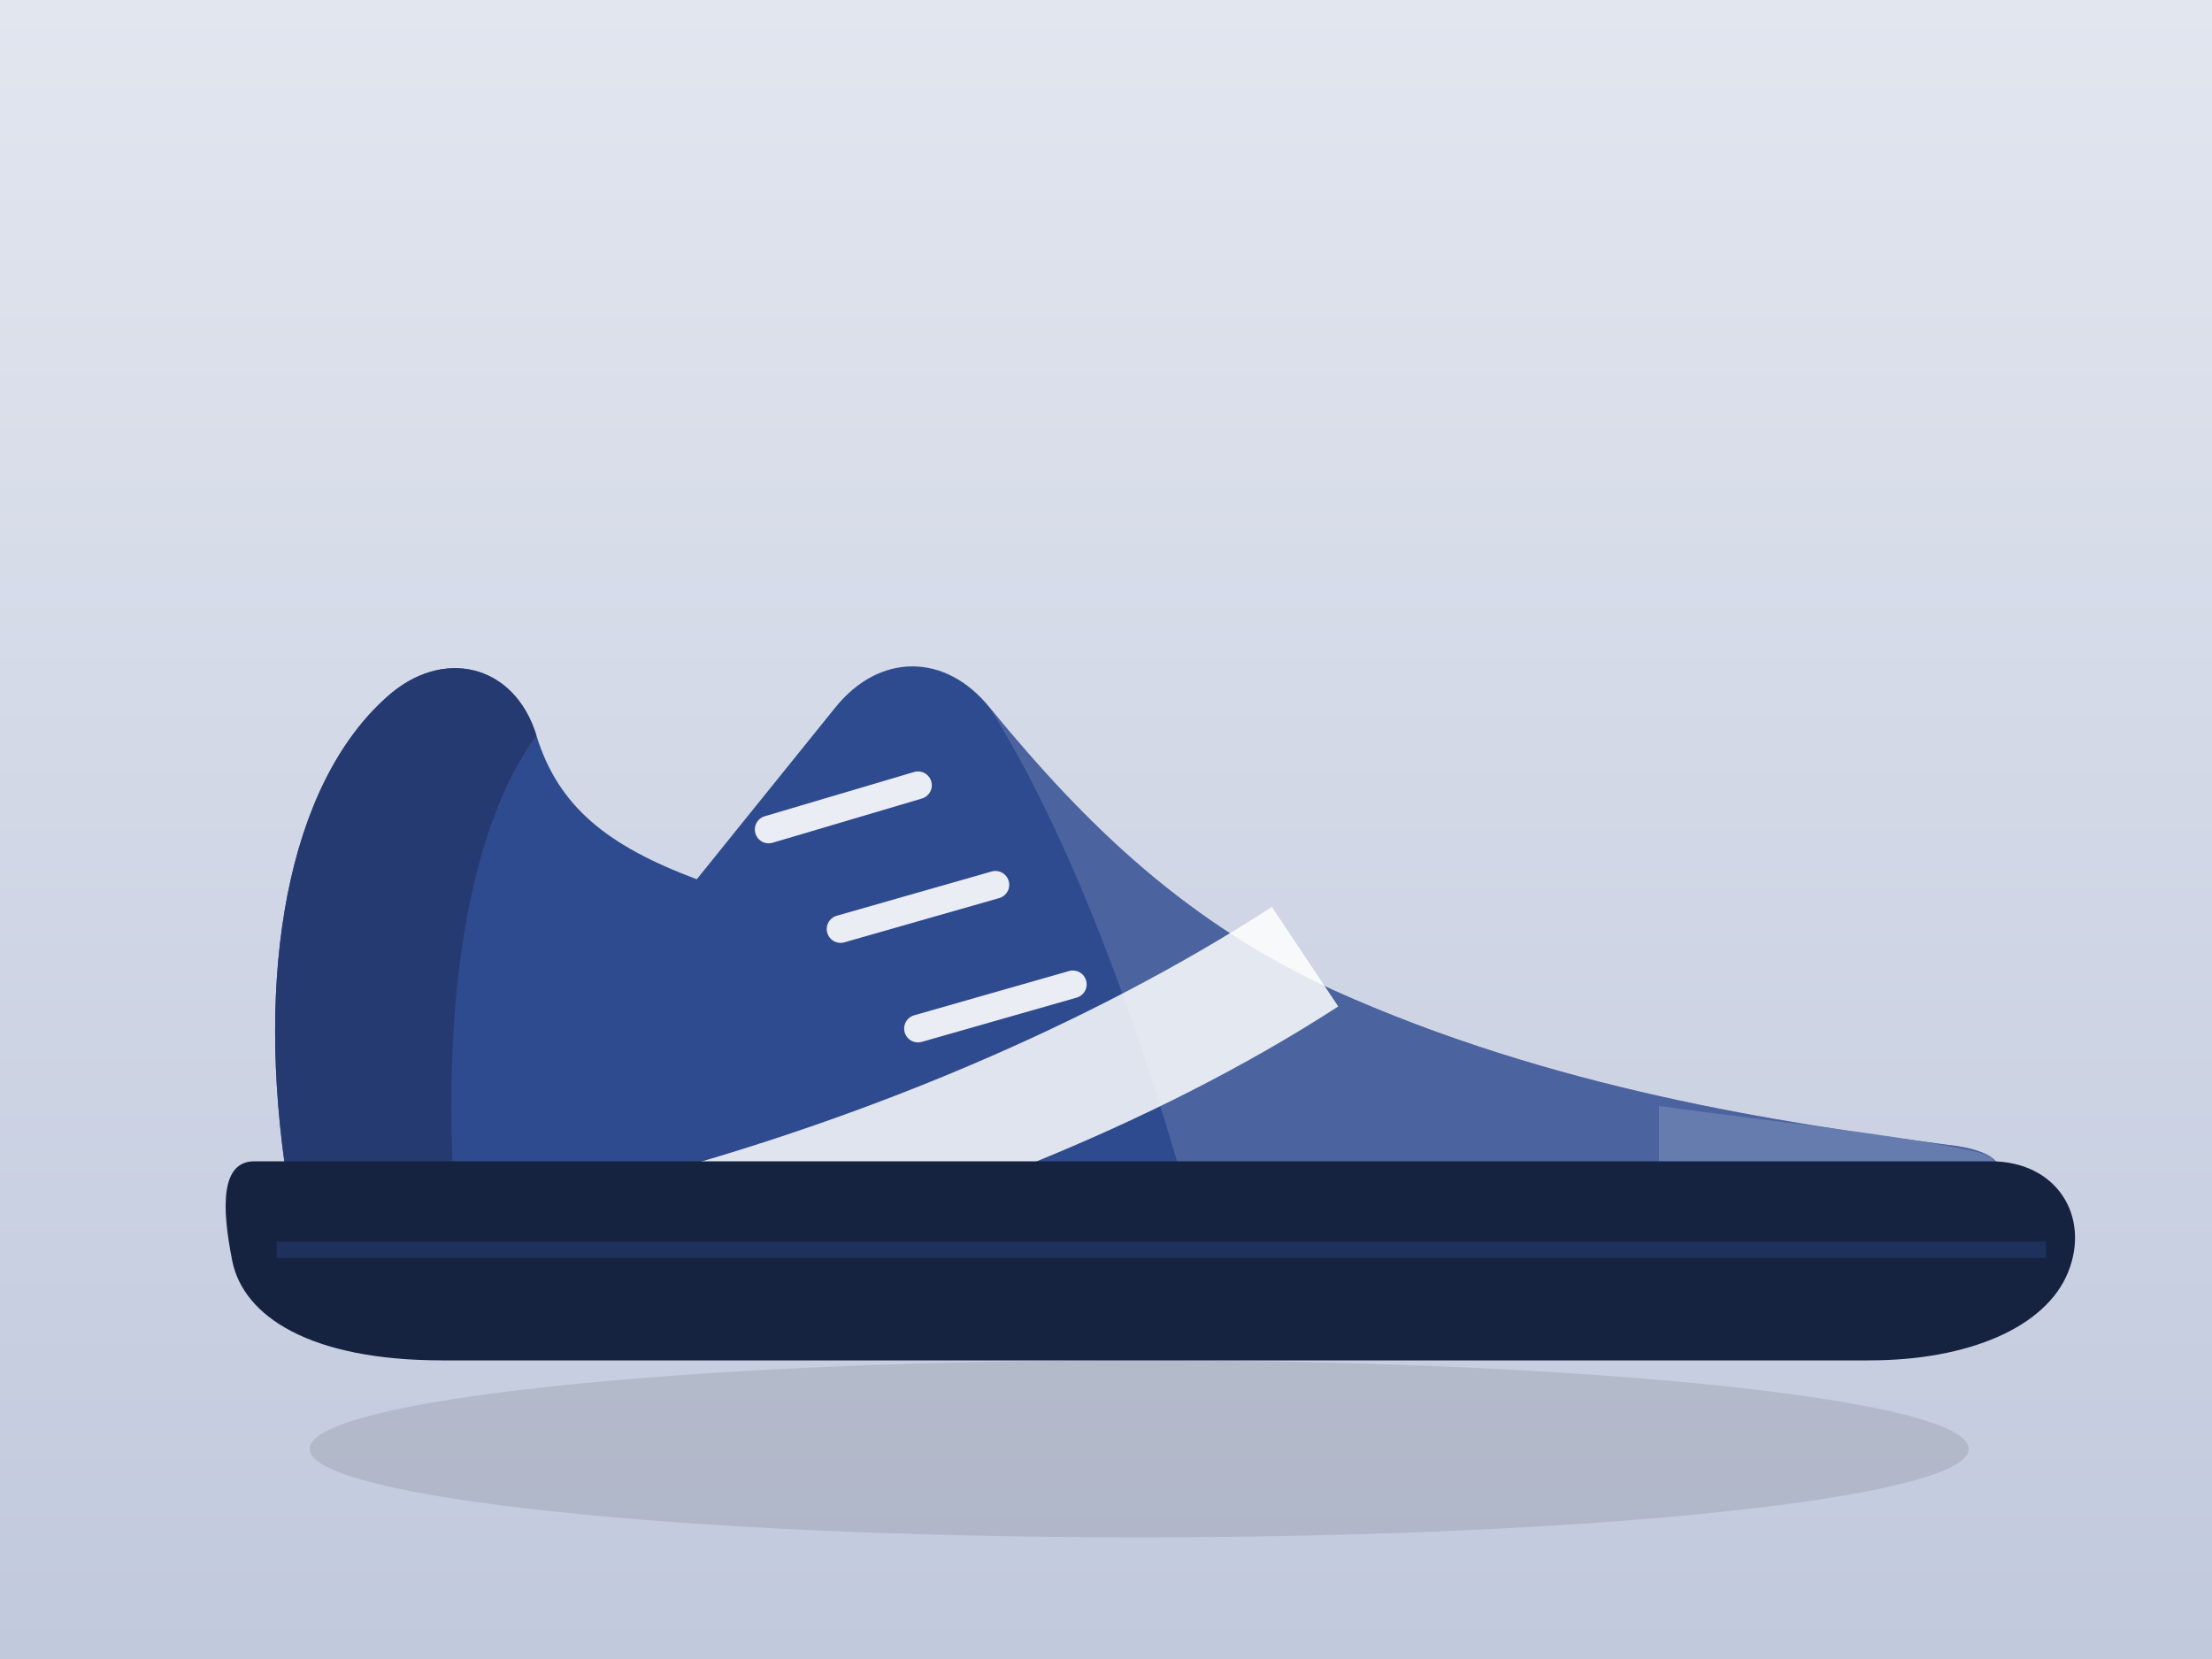
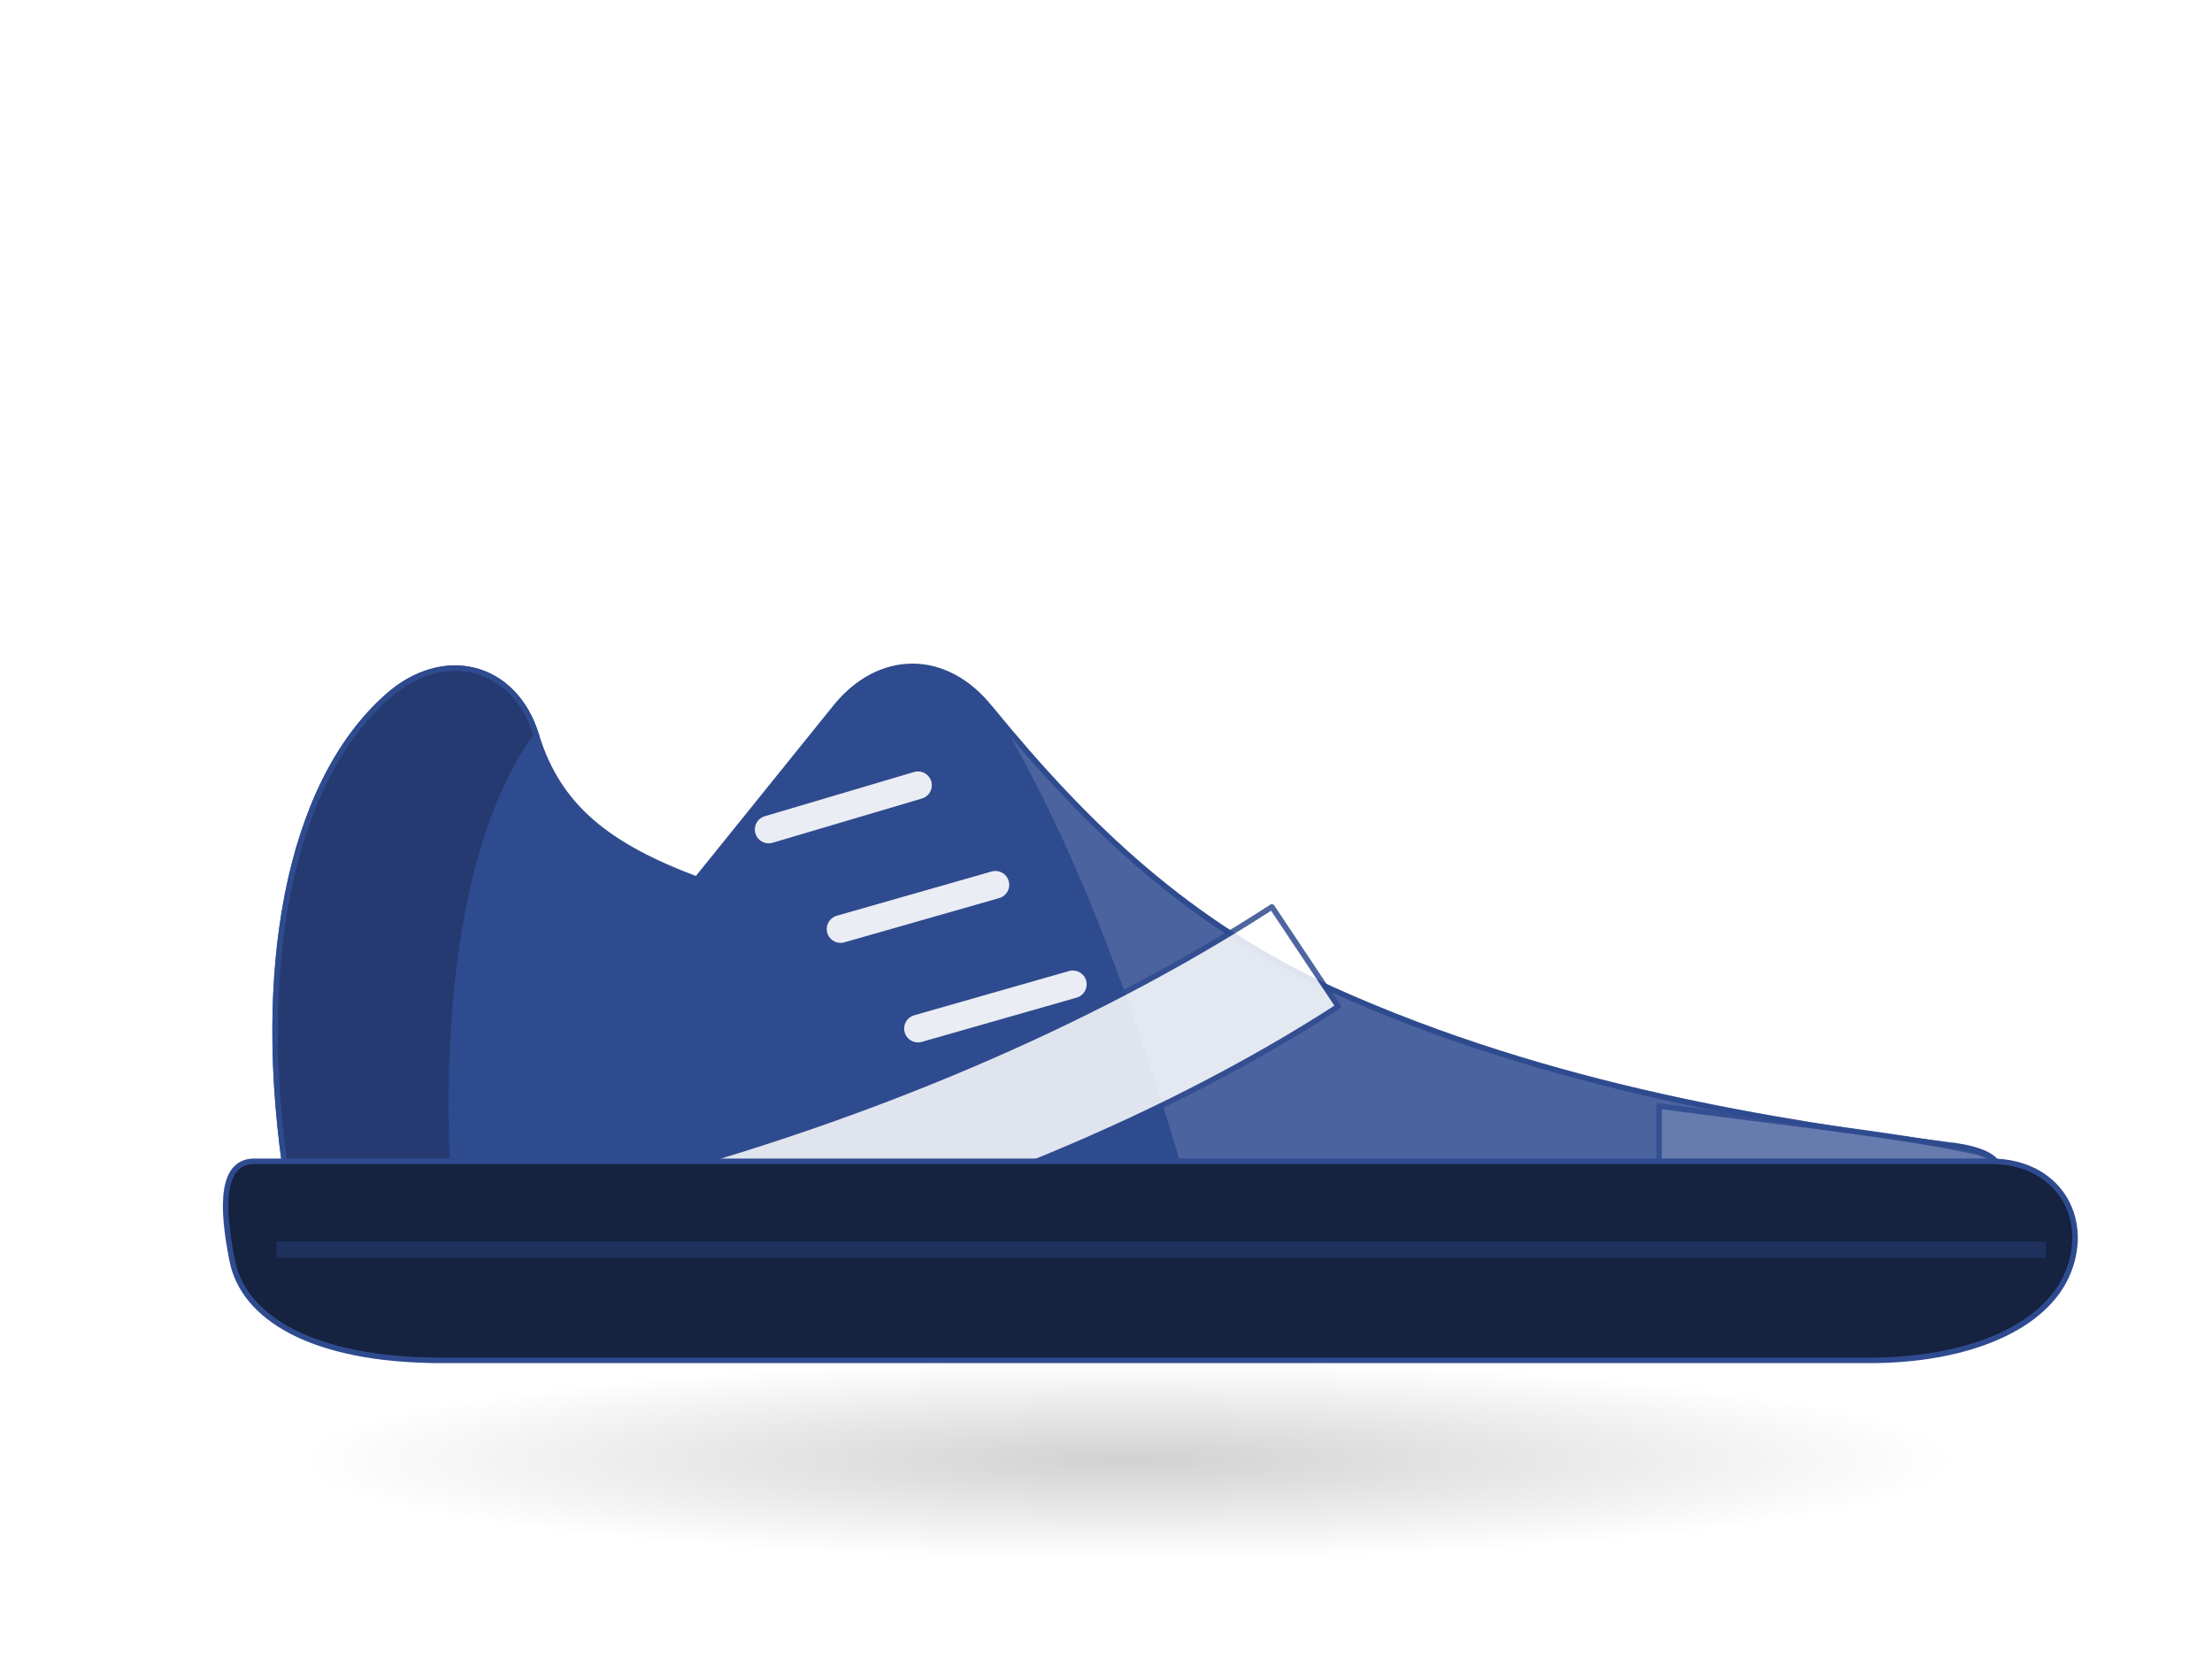
- <svg xmlns="http://www.w3.org/2000/svg" viewBox="0 0 400 300" role="img" aria-label="Zapatilla running Ritmo">
+ <svg xmlns="http://www.w3.org/2000/svg" viewBox="0 0 400 300" role="img" aria-label="Zapatilla Ritmo Azul">
  <defs>
-     <linearGradient id="f" x1="0" y1="0" x2="0" y2="1">
-       <stop offset="0" stop-color="#e2e6ef" />
-       <stop offset="1" stop-color="#c1c9dd" />
-     </linearGradient>
+     <radialGradient id="s" cx="50%" cy="50%" r="50%">
+       <stop offset="0" stop-color="#000" stop-opacity=".18" />
+       <stop offset="1" stop-color="#000" stop-opacity="0" />
+     </radialGradient>
  </defs>
-   <rect width="400" height="300" fill="url(#f)" />
-   <ellipse cx="206" cy="262" rx="150" ry="16" fill="#000" opacity=".10" />
-   <path d="M52 214 C46 176 52 142 70 126 C80 117 93 120 97 133 C101 146 110 153 126 159 L151 128 C159 118 171 118 179 128 C197 150 215 167 241 179 C281 197 322 203 352 207 C362 208 364 212 358 214 Z" fill="#2f4b8f" />
-   <path d="M179 128 C197 150 215 167 241 179 C281 197 322 203 352 207 C362 208 364 212 358 214 H214 C206 186 194 152 179 128 Z" fill="#6d81b1" opacity=".45" />
-   <path d="M52 214 C46 176 52 142 70 126 C80 117 93 120 97 133 C86 148 80 176 82 214 Z" fill="#253a70" />
-   <g stroke="#ffffff" stroke-width="5" stroke-linecap="round" opacity=".9" fill="none">
-     <path d="M139 150 L166 142" />
-     <path d="M152 168 L180 160" />
-     <path d="M166 186 L194 178" />
+   <rect width="400" height="300" fill="#ffffff" />
+   <ellipse cx="204" cy="264" rx="148" ry="18" fill="url(#s)" />
+   <g stroke="#2f4b8f" stroke-width="1" stroke-linejoin="round">
+     <path d="M52 214 C46 176 52 142 70 126 C80 117 93 120 97 133 C101 146 110 153 126 159 L151 128 C159 118 171 118 179 128 C197 150 215 167 241 179 C281 197 322 203 352 207 C362 208 364 212 358 214 Z" fill="#2f4b8f" />
+     <path d="M179 128 C197 150 215 167 241 179 C281 197 322 203 352 207 C362 208 364 212 358 214 H214 C206 186 194 152 179 128 Z" fill="#6d81b1" opacity=".45" />
+     <path d="M52 214 C46 176 52 142 70 126 C80 117 93 120 97 133 C86 148 80 176 82 214 Z" fill="#253a70" />
+     <g stroke="#ffffff" stroke-width="5" stroke-linecap="round" opacity=".9" fill="none">
+       <path d="M139 150 L166 142" />
+       <path d="M152 168 L180 160" />
+       <path d="M166 186 L194 178" />
+     </g>
+     <path d="M120 212 C156 202 196 186 230 164 L242 182 C208 204 166 220 126 230 Z" fill="#ffffff" opacity=".85" />
+     <path d="M300 200 C322 203 342 205 356 208 C362 209 363 212 358 214 H300 Z" fill="#6d81b1" opacity=".8" />
+     <path d="M46 210 H360 C372 210 378 220 374 230 C370 240 356 246 338 246 H80 C56 246 44 238 42 228 C40 218 40 210 46 210 Z" fill="#152240" />
+     <path d="M50 226 H370" stroke="#2f4b8f" stroke-width="3" opacity=".35" />
  </g>
-   <path d="M120 212 C156 202 196 186 230 164 L242 182 C208 204 166 220 126 230 Z" fill="#ffffff" opacity=".85" />
-   <path d="M300 200 C322 203 342 205 356 208 C362 209 363 212 358 214 H300 Z" fill="#6d81b1" opacity=".8" />
-   <path d="M46 210 H360 C372 210 378 220 374 230 C370 240 356 246 338 246 H80 C56 246 44 238 42 228 C40 218 40 210 46 210 Z" fill="#152240" />
-   <path d="M50 226 H370" stroke="#2f4b8f" stroke-width="3" opacity=".35" />
</svg>
